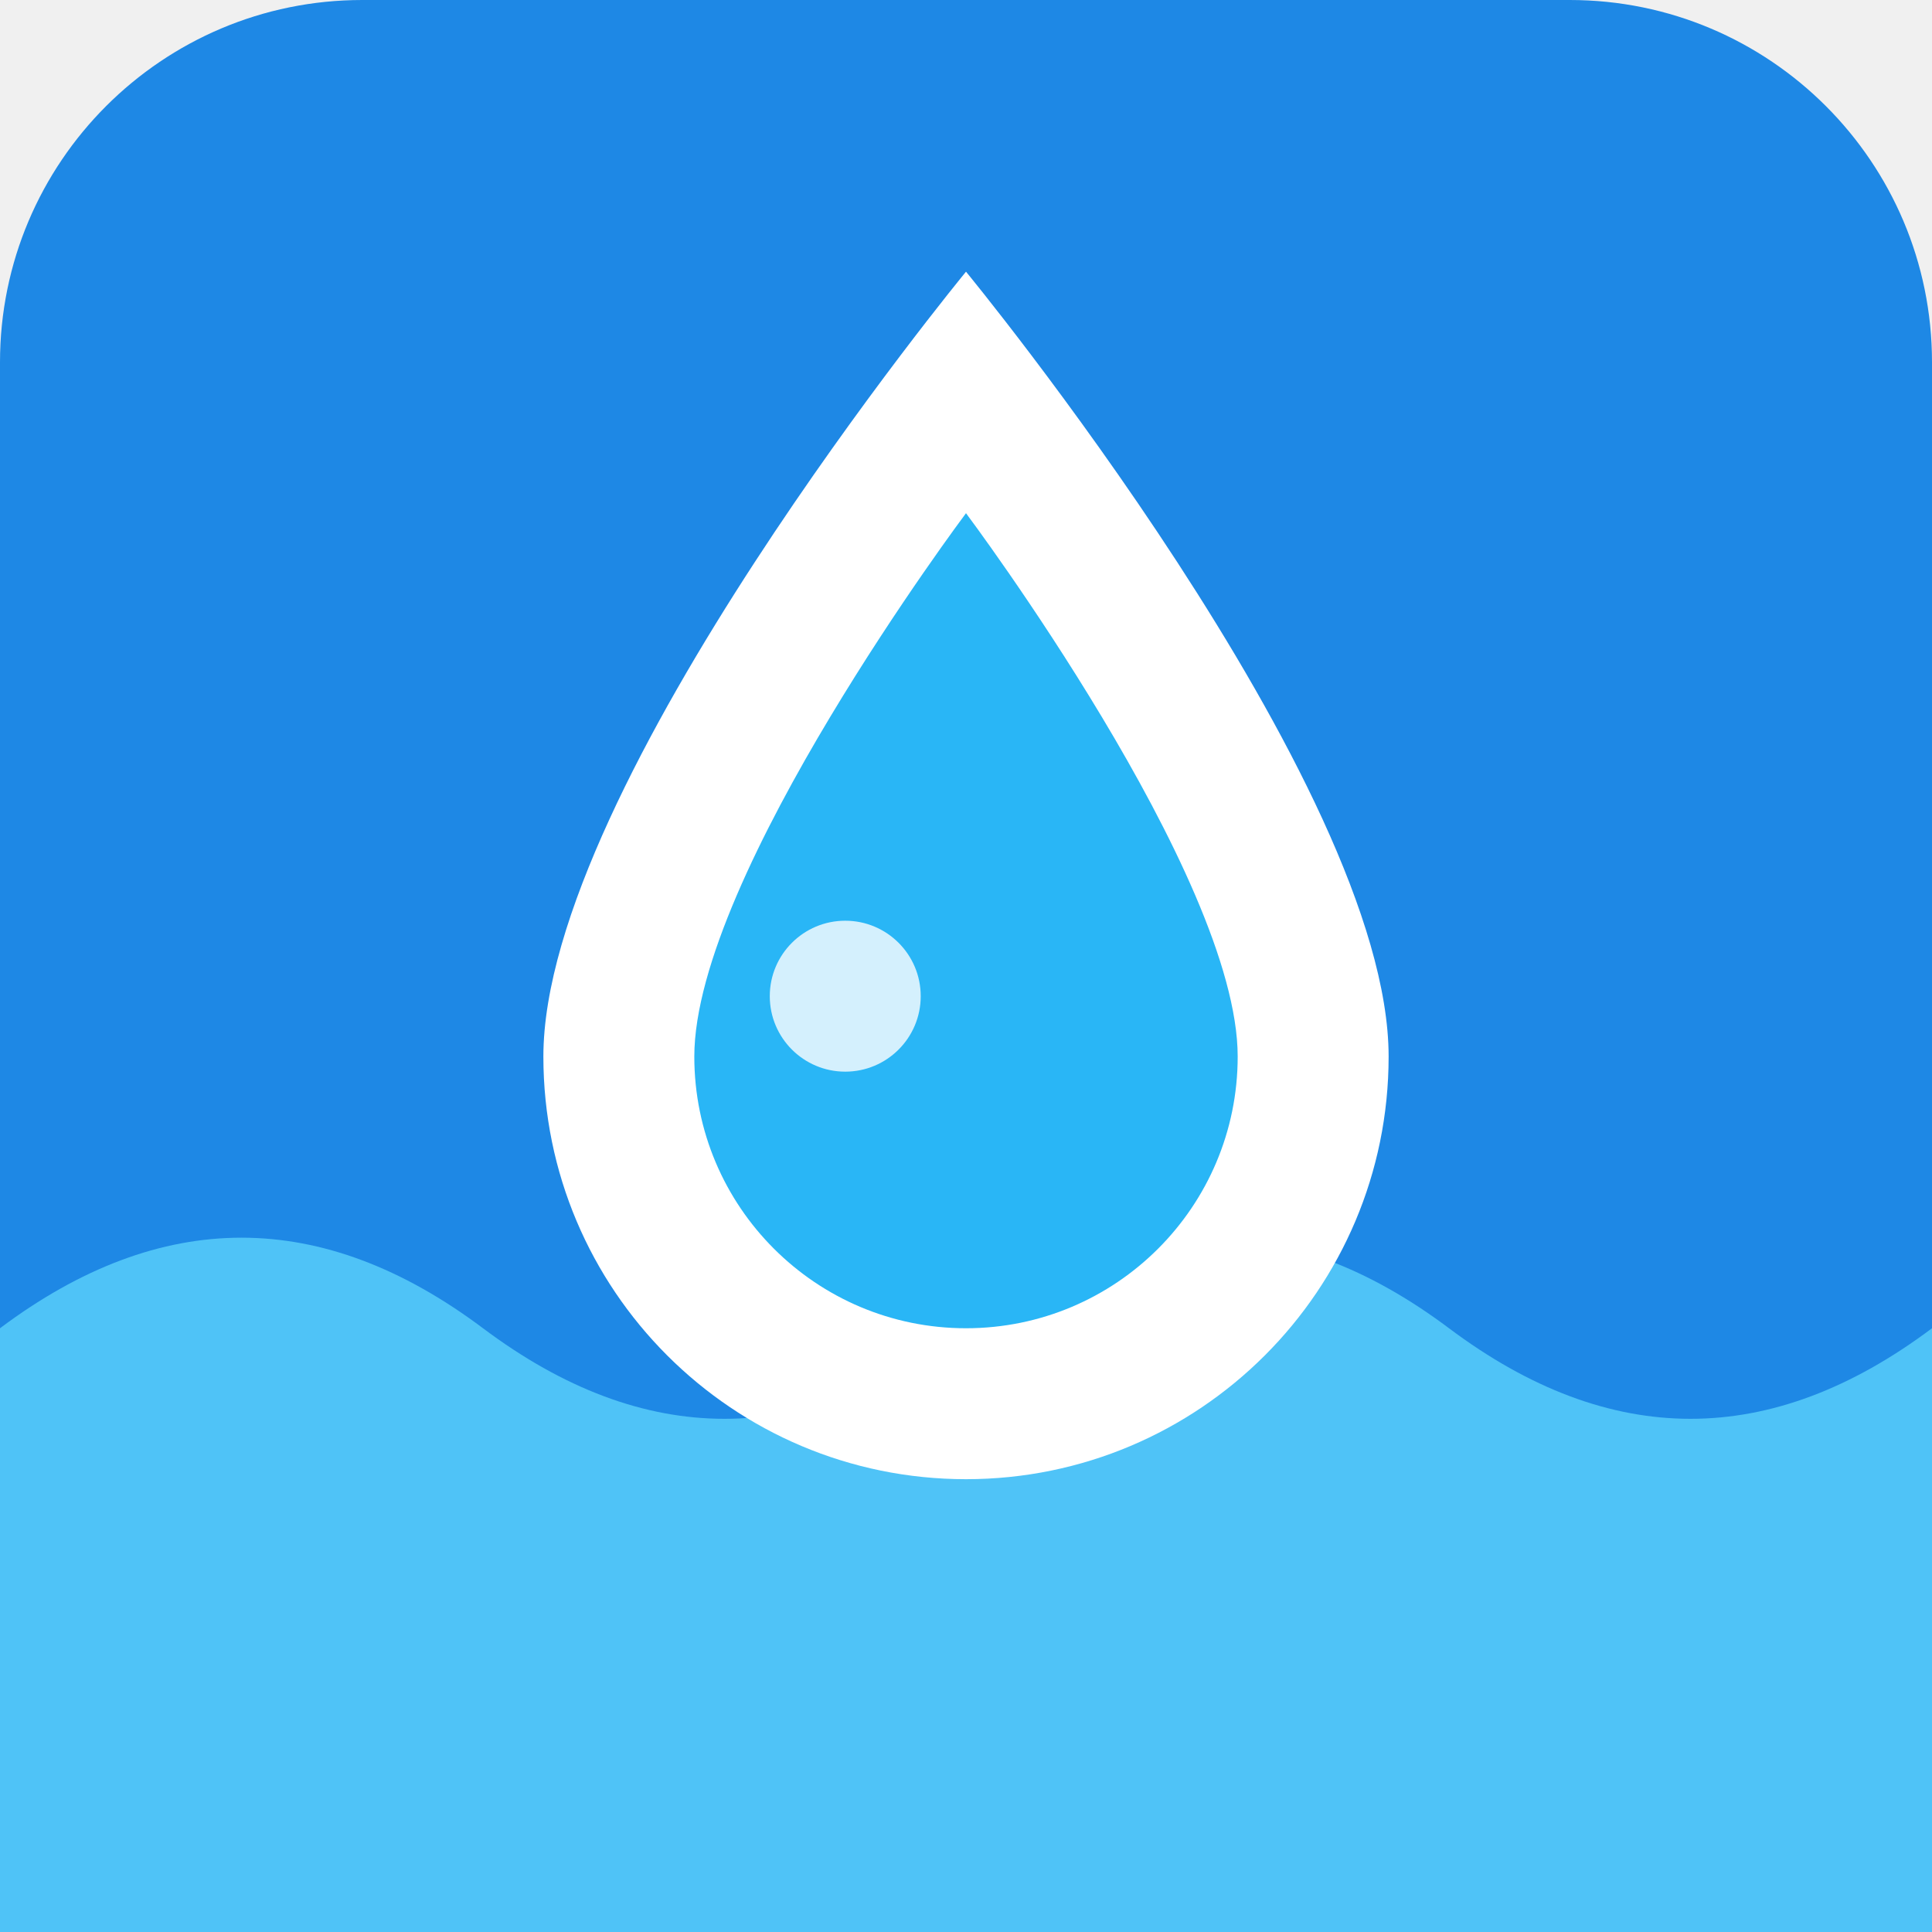
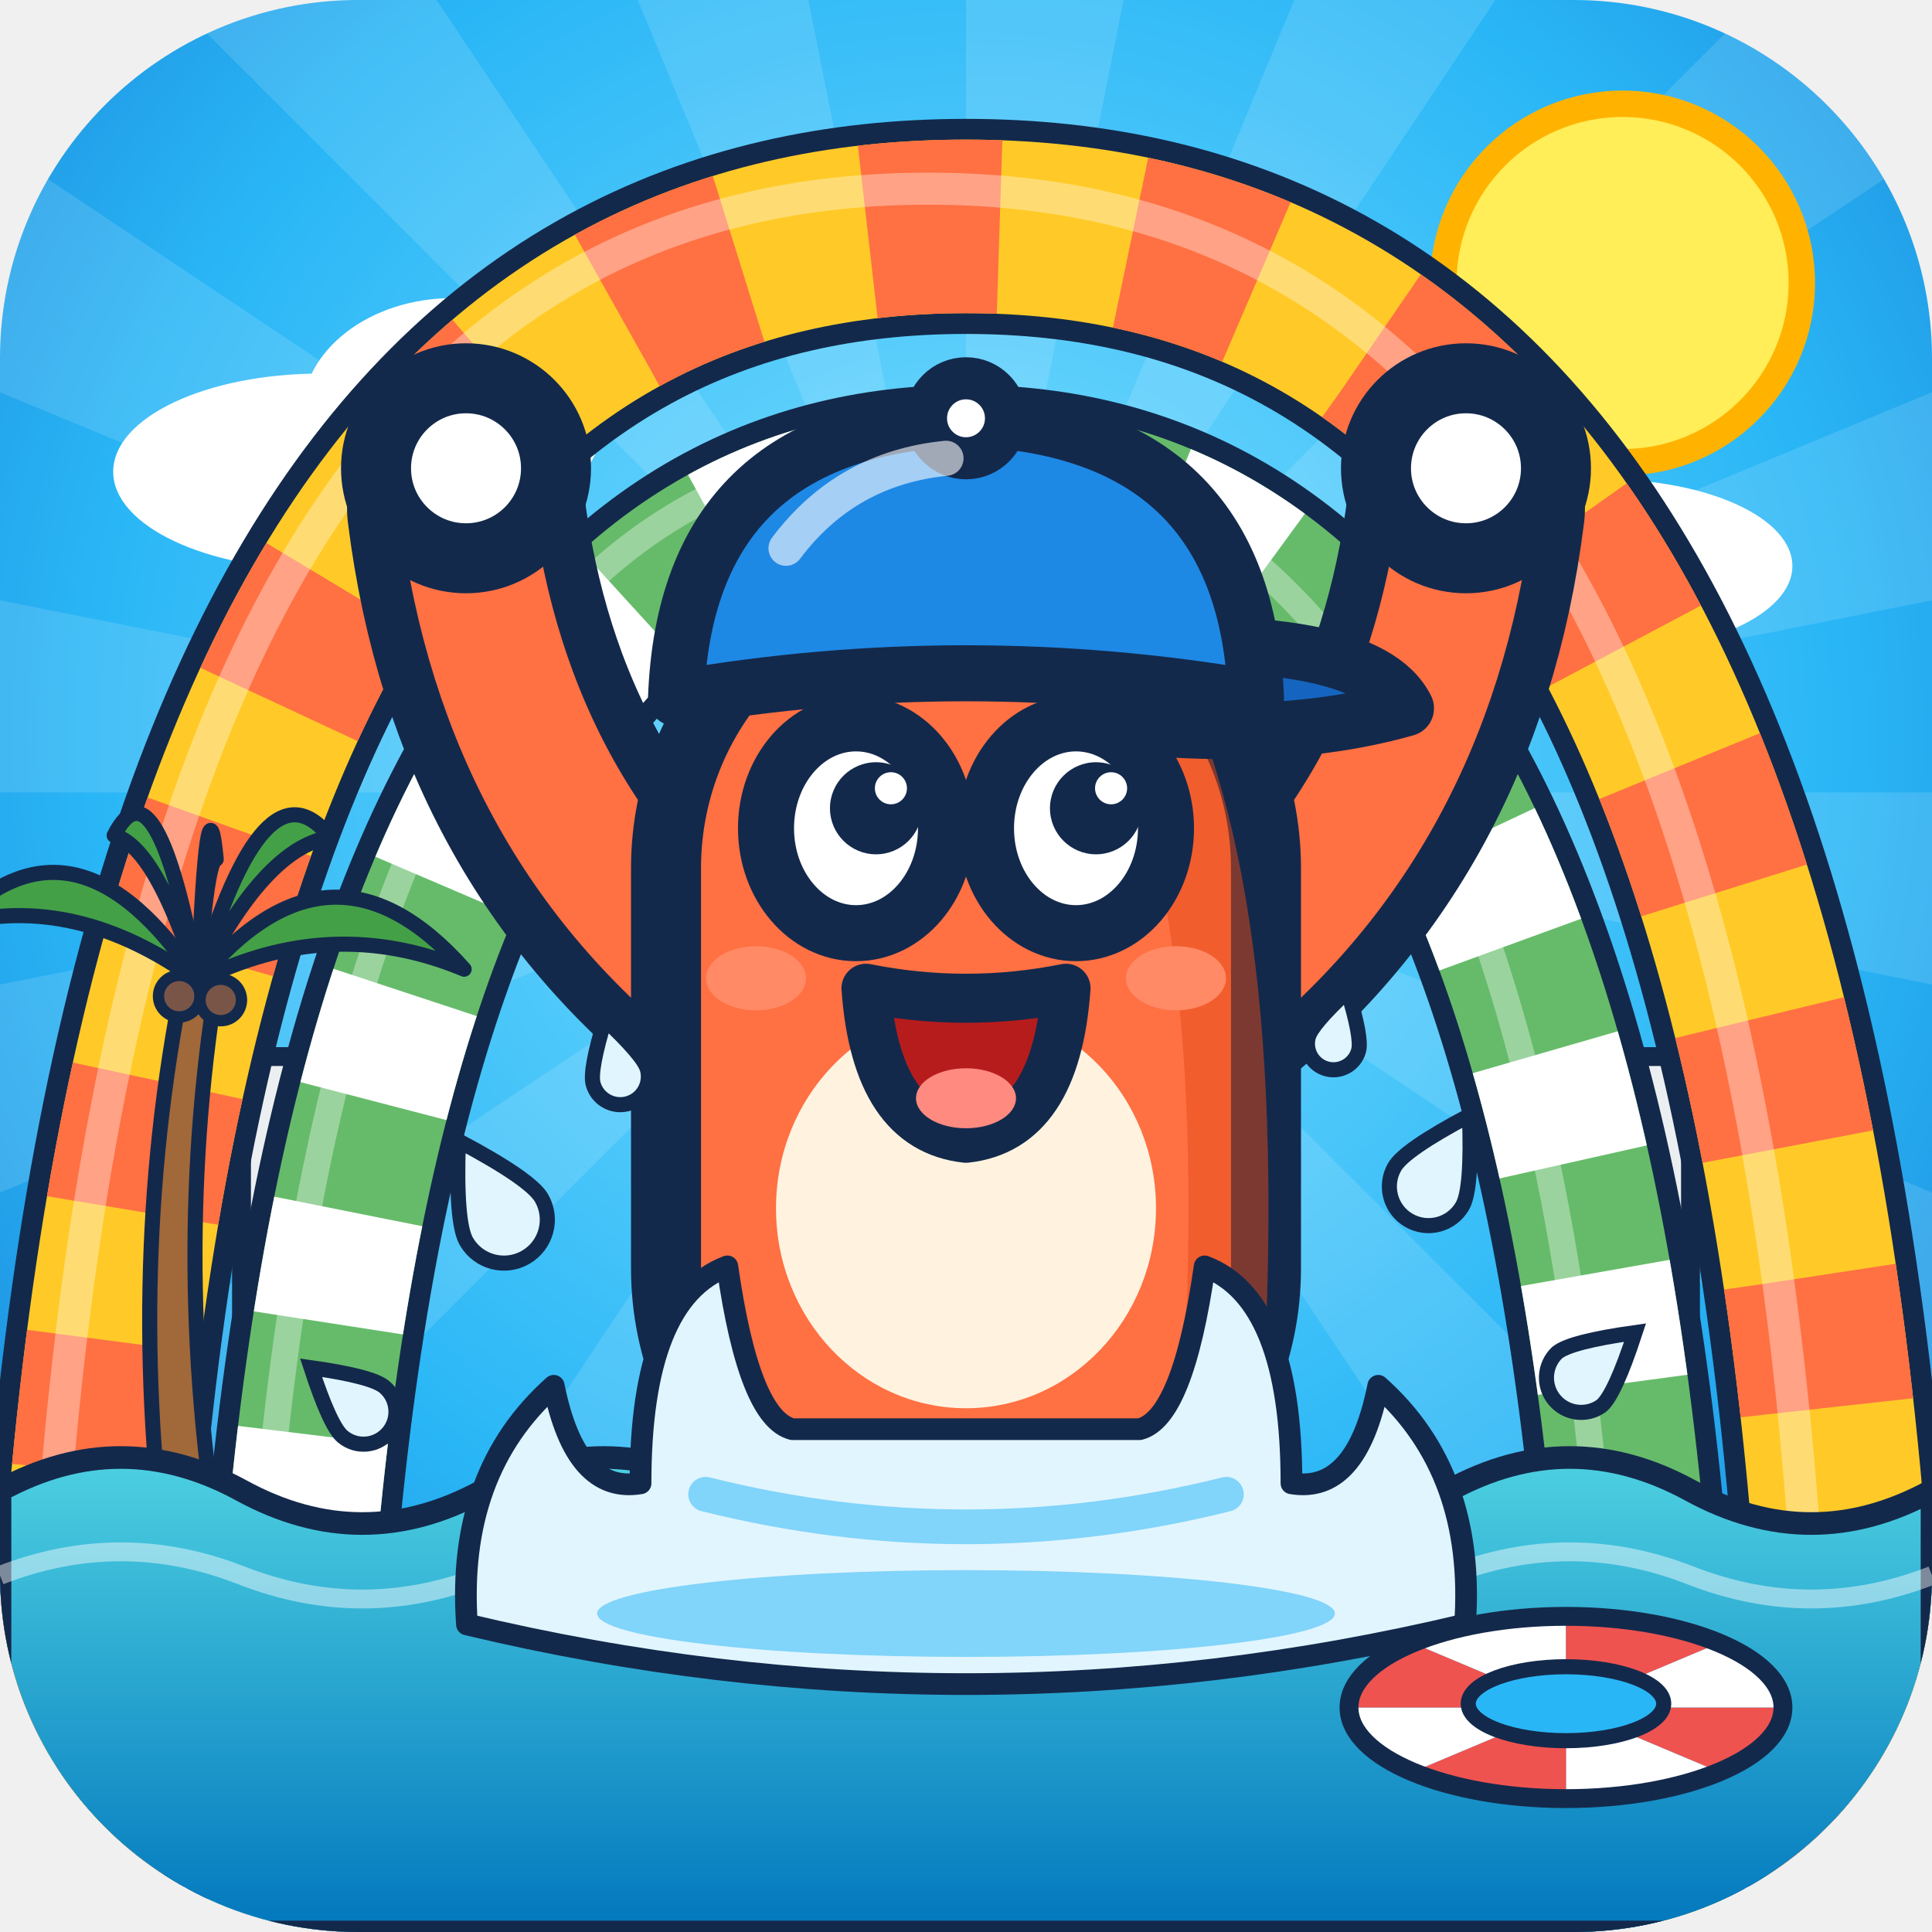
- <svg xmlns="http://www.w3.org/2000/svg" width="128" height="128" viewBox="0 0 128 128">
-   <rect width="128" height="128" rx="24" fill="#1e88e5" />
-   <path d="M0 88 Q16 76 32 88 T64 88 T96 88 T128 88 V128 H0 Z" fill="#4fc3f7" />
-   <path d="M64 18 C64 18 36 52 36 70 A28 28 0 0 0 92 70 C92 52 64 18 64 18 Z" fill="#ffffff" />
-   <path d="M64 34 C64 34 46 58 46 70 A18 18 0 0 0 82 70 C82 58 64 34 64 34 Z" fill="#29b6f6" />
-   <circle cx="56" cy="66" r="5" fill="#ffffff" opacity="0.8" />
+ <svg xmlns="http://www.w3.org/2000/svg" width="256" height="256" viewBox="0 0 1024 1024">
+   <defs>
+     <clipPath id="r">
+       <rect width="1024" height="1024" rx="190" />
+     </clipPath>
+   </defs>
+   <g clip-path="url(#r)">
+     <defs>
+       <radialGradient id="sky" cx="0.5" cy="0.38" r="0.75">
+         <stop offset="0" stop-color="#7fe0ff" />
+         <stop offset="0.6" stop-color="#29b6f6" />
+         <stop offset="1" stop-color="#1678d1" />
+       </radialGradient>
+       <linearGradient id="water" x1="0" y1="0" x2="0" y2="1">
+         <stop offset="0" stop-color="#4dd0e1" />
+         <stop offset="1" stop-color="#0277bd" />
+       </linearGradient>
+     </defs>
+     <rect width="1024" height="1024" fill="url(#sky)" />
+     <g fill="#ffffff" fill-opacity="0.13">
+       <path d="M512 420 L1912.0 420.0 L1885.1 693.1 Z" />
+       <path d="M512 420 L1805.4 955.8 L1676.1 1197.8 Z" />
+       <path d="M512 420 L1501.9 1409.9 L1289.8 1584.1 Z" />
+       <path d="M512 420 L1047.8 1713.4 L785.1 1793.1 Z" />
+       <path d="M512 420 L512.0 1820.0 L238.9 1793.1 Z" />
+       <path d="M512 420 L-23.8 1713.4 L-265.8 1584.1 Z" />
+       <path d="M512 420 L-477.9 1409.9 L-652.1 1197.8 Z" />
+       <path d="M512 420 L-781.4 955.8 L-861.1 693.1 Z" />
+       <path d="M512 420 L-888.0 420.0 L-861.1 146.9 Z" />
+       <path d="M512 420 L-781.4 -115.8 L-652.1 -357.8 Z" />
+       <path d="M512 420 L-477.9 -569.9 L-265.8 -744.1 Z" />
+       <path d="M512 420 L-23.8 -873.4 L238.9 -953.1 Z" />
+       <path d="M512 420 L512.0 -980.0 L785.1 -953.1 Z" />
+       <path d="M512 420 L1047.8 -873.4 L1289.8 -744.1 Z" />
+       <path d="M512 420 L1501.9 -569.9 L1676.1 -357.8 Z" />
+       <path d="M512 420 L1805.4 -115.8 L1885.1 146.9 Z" />
+     </g>
+     <circle cx="860" cy="150" r="95" fill="#ffee58" stroke="#ffb300" stroke-width="14" />
+     <g fill="#ffffff">
+       <ellipse cx="170" cy="250" rx="110" ry="52" />
+       <ellipse cx="240" cy="220" rx="80" ry="62" />
+       <ellipse cx="850" cy="300" rx="100" ry="46" />
+       <ellipse cx="800" cy="275" rx="70" ry="52" />
+     </g>
+     <g stroke="#13294b" stroke-width="10" fill="#eceff1">
+       <rect x="128" y="560" width="34" height="400" rx="8" />
+       <rect x="862" y="560" width="34" height="400" rx="8" />
+     </g>
+     <path d="M 40 1060 C 40 330, 250 120, 512 120 C 774 120, 984 330, 984 1060" fill="none" stroke="#13294b" stroke-width="114" stroke-linecap="round" />
+     <path d="M 40 1060 C 40 330, 250 120, 512 120 C 774 120, 984 330, 984 1060" fill="none" stroke="#ffca28" stroke-width="92" stroke-linecap="round" />
+     <path d="M 40 1060 C 40 330, 250 120, 512 120 C 774 120, 984 330, 984 1060" fill="none" stroke="#ff7043" stroke-width="92" stroke-dasharray="70 70" />
+     <path d="M 40 1060 C 40 330, 250 120, 512 120 C 774 120, 984 330, 984 1060" fill="none" stroke="#ffffff" stroke-opacity="0.35" stroke-width="17" stroke-linecap="round" transform="translate(-20 -20)" />
+     <path d="M 150 1060 C 150 430, 320 255, 512 255 C 704 255, 874 430, 874 1060" fill="none" stroke="#13294b" stroke-width="102" stroke-linecap="round" />
+     <path d="M 150 1060 C 150 430, 320 255, 512 255 C 704 255, 874 430, 874 1060" fill="none" stroke="#66bb6a" stroke-width="80" stroke-linecap="round" />
+     <path d="M 150 1060 C 150 430, 320 255, 512 255 C 704 255, 874 430, 874 1060" fill="none" stroke="#ffffff" stroke-width="80" stroke-dasharray="60 60" />
+     <path d="M 150 1060 C 150 430, 320 255, 512 255 C 704 255, 874 430, 874 1060" fill="none" stroke="#ffffff" stroke-opacity="0.35" stroke-width="14" stroke-linecap="round" transform="translate(-18 -18)" />
+     <path d="M 91.0 850.0 Q 65.0 680.0 97.0 520 L 115.0 520              Q 89.0 680.0 121.0 850.0 Z" fill="#a1683a" stroke="#13294b" stroke-width="8.0" />
+     <path d="M 105 520 Q 40.0 422.5 -24.9 490.0 Q 40.0 472.5 105 520 Z" fill="#43a047" stroke="#13294b" stroke-width="8.0" stroke-linejoin="round" />
+     <path d="M 105 520 Q 82.8 398.9 60.5 442.8 Q 82.8 448.9 105 520 Z" fill="#43a047" stroke="#13294b" stroke-width="8.0" stroke-linejoin="round" />
+     <path d="M 105 520 Q 140.0 399.4 175.0 443.8 Q 140.0 449.4 105 520 Z" fill="#43a047" stroke="#13294b" stroke-width="8.0" stroke-linejoin="round" />
+     <path d="M 105 520 Q 175.5 434.3 246.0 513.7 Q 175.5 484.3 105 520 Z" fill="#43a047" stroke="#13294b" stroke-width="8.0" stroke-linejoin="round" />
+     <path d="M 105 520 Q 109.8 405.2 114.6 455.4 Q 109.8 455.2 105 520 Z" fill="#43a047" stroke="#13294b" stroke-width="8.0" stroke-linejoin="round" />
+     <circle cx="95.0" cy="528.0" r="11.0" fill="#795548" stroke="#13294b" stroke-width="6.0" />
+     <circle cx="117.0" cy="530.0" r="11.0" fill="#795548" stroke="#13294b" stroke-width="6.0" />
+     <path d="M0 790 Q 64 755 128 790 T 256 790 T 384 790 T 512 790 T 640 790 T 768 790 T 896 790 T 1024 790 V1024 H0 Z" fill="url(#water)" stroke="#13294b" stroke-width="12" />
+     <path d="M0 835 Q 64 810 128 835 T 256 835 T 384 835 T 512 835 T 640 835 T 768 835 T 896 835 T 1024 835" fill="none" stroke="#ffffff" stroke-opacity="0.45" stroke-width="10" />
+     <g>
+       <clipPath id="ringclip">
+         <ellipse cx="830" cy="905" rx="115" ry="48.3" />
+       </clipPath>
+       <g clip-path="url(#ringclip)">
+         <path d="M 830 905 L 945.0 905.0 A 115 48.3 0 0 1 911.3 939.2 Z" fill="#ef5350" />
+         <path d="M 830 905 L 911.3 939.2 A 115 48.3 0 0 1 830.0 953.3 Z" fill="#ffffff" />
+         <path d="M 830 905 L 830.0 953.3 A 115 48.3 0 0 1 748.7 939.2 Z" fill="#ef5350" />
+         <path d="M 830 905 L 748.7 939.2 A 115 48.3 0 0 1 715.0 905.0 Z" fill="#ffffff" />
+         <path d="M 830 905 L 715.0 905.0 A 115 48.3 0 0 1 748.7 870.8 Z" fill="#ef5350" />
+         <path d="M 830 905 L 748.7 870.8 A 115 48.3 0 0 1 830.0 856.7 Z" fill="#ffffff" />
+         <path d="M 830 905 L 830.0 856.7 A 115 48.3 0 0 1 911.3 870.8 Z" fill="#ef5350" />
+         <path d="M 830 905 L 911.3 870.8 A 115 48.3 0 0 1 945.0 905.0 Z" fill="#ffffff" />
+       </g>
+       <ellipse cx="830" cy="905" rx="115" ry="48.3" fill="none" stroke="#13294b" stroke-width="10" />
+       <ellipse cx="830" cy="903" rx="51.8" ry="19.6" fill="#29b6f6" stroke="#13294b" stroke-width="8" />
+     </g>
+     <g stroke="#13294b" stroke-width="37.1" stroke-linejoin="round" stroke-linecap="round">
+       <path d="M 395.4 534.4 Q 268.2 439.0 247.0 269.4" fill="none" stroke-width="126.1" />
+       <path d="M 395.4 534.4 Q 268.2 439.0 247.0 269.4" fill="none" stroke="#ff7043" stroke-width="70.5" />
+       <path d="M 628.6 534.4 Q 755.8 439.0 777.0 269.4" fill="none" stroke-width="126.1" />
+       <path d="M 628.6 534.4 Q 755.8 439.0 777.0 269.4" fill="none" stroke="#ff7043" stroke-width="70.5" />
+       <circle cx="247.0" cy="248.2" r="47.7" fill="#ffffff" />
+       <circle cx="777.0" cy="248.2" r="47.7" fill="#ffffff" />
+       <rect x="353.0" y="301.2" width="318.0" height="530.0" rx="159.0" fill="#ff7043" />
+     </g>
+     <path d="M 586.2 333.0 Q 660.4 439.0 649.8 704.0" fill="none" stroke="#e64a19" stroke-opacity="0.5" stroke-width="42.4" stroke-linecap="round" />
+     <ellipse cx="512.0" cy="640.4" rx="100.7" ry="106.0" fill="#fff3e0" />
+     <g stroke="#13294b" stroke-width="29.7">
+       <ellipse cx="453.7" cy="439.0" rx="47.7" ry="55.6" fill="#ffffff" />
+       <ellipse cx="570.3" cy="439.0" rx="47.7" ry="55.6" fill="#ffffff" />
+     </g>
+     <circle cx="464.3" cy="428.4" r="24.4" fill="#13294b" />
+     <circle cx="580.9" cy="428.4" r="24.4" fill="#13294b" />
+     <circle cx="472.2" cy="417.8" r="8.5" fill="#ffffff" />
+     <circle cx="588.9" cy="417.8" r="8.5" fill="#ffffff" />
+     <path d="M 459.0 523.8 Q 512.0 534.4 565.0 523.8 Q 559.7 598.0 512.0 603.3 Q 464.3 598.0 459.0 523.8 Z" fill="#b71c1c" stroke="#13294b" stroke-width="26.0" stroke-linejoin="round" />
+     <ellipse cx="512.0" cy="582.1" rx="26.5" ry="15.9" fill="#ff8a80" />
+     <ellipse cx="400.7" cy="518.5" rx="26.5" ry="17.0" fill="#ff8a65" />
+     <ellipse cx="623.3" cy="518.5" rx="26.5" ry="17.0" fill="#ff8a65" />
+     <g stroke="#13294b" stroke-width="29.7" stroke-linejoin="round">
+       <path d="M 575.6 343.6 Q 724.0 333.0 745.2 375.4 Q 671.0 396.6 565.0 380.7 Z" fill="#1565c0" />
+       <path d="M 358.3 370.1 Q 363.6 227.0 512.0 221.7 Q 660.4 227.0 665.7 370.1 Q 512.0 343.6 358.3 370.1 Z" fill="#1e88e5" />
+     </g>
+     <circle cx="512.0" cy="221.7" r="21.2" fill="#ffffff" stroke="#13294b" stroke-width="22.3" />
+     <path d="M 416.6 290.6 Q 448.4 248.2 501.4 242.9" fill="none" stroke="#ffffff" stroke-opacity="0.6" stroke-width="18.6" stroke-linecap="round" />
+     <path d="M 247.5 861.0 Q 241.8 780.5 293.5 734.5 Q 305.0 792.0 339.5 786.2 Q 339.5 688.5 385.5 671.2 Q 397.0 751.8 420.0 757.5 L 604.0 757.5 Q 627.0 751.8 638.5 671.2 Q 684.5 688.5 684.5 786.2 Q 719.0 792.0 730.5 734.5 Q 782.2 780.5 776.5 861.0 Q 512.0 924.2 247.5 861.0 Z" fill="#e1f5fe" stroke="#13294b" stroke-width="11.5" stroke-linejoin="round" />
+     <path d="M 374.0 792.0 Q 512.0 826.5 650.0 792.0" fill="none" stroke="#81d4fa" stroke-width="18.4" stroke-linecap="round" />
+     <ellipse cx="512.0" cy="855.2" rx="195.5" ry="23.0" fill="#81d4fa" />
+     <path d="M 264.8 598.8 Q 287.8 635.6 287.8 647.1 A 23.0 23.0 0 0 1 241.8 647.1 Q 241.8 635.6 264.8 598.8 Z" transform="rotate(-30 264.8 642.5)" fill="#e1f5fe" stroke="#13294b" stroke-width="8.0" />
+     <path d="M 759.2 585.9 Q 780.0 619.0 780.0 629.4 A 20.7 20.7 0 0 1 738.5 629.4 Q 738.5 619.0 759.2 585.9 Z" transform="rotate(30 759.2 625.2)" fill="#e1f5fe" stroke="#13294b" stroke-width="8.0" />
+     <path d="M 190.0 713.2 Q 207.2 740.8 207.2 749.5 A 17.2 17.2 0 0 1 172.8 749.5 Q 172.8 740.8 190.0 713.2 Z" transform="rotate(-50 190.0 746.0)" fill="#e1f5fe" stroke="#13294b" stroke-width="8.0" />
+     <path d="M 839.8 693.8 Q 858.1 723.2 858.1 732.4 A 18.4 18.4 0 0 1 821.4 732.4 Q 821.4 723.2 839.8 693.8 Z" transform="rotate(50 839.8 728.8)" fill="#e1f5fe" stroke="#13294b" stroke-width="8.0" />
+     <path d="M 328.0 539.3 Q 342.9 563.3 342.9 570.7 A 14.9 14.9 0 0 1 313.1 570.7 Q 313.1 563.3 328.0 539.3 Z" transform="rotate(-15 328.0 567.8)" fill="#e1f5fe" stroke="#13294b" stroke-width="8.0" />
+     <path d="M 707.5 524.3 Q 721.3 546.4 721.3 553.3 A 13.8 13.8 0 0 1 693.7 553.3 Q 693.7 546.4 707.5 524.3 Z" transform="rotate(15 707.5 550.5)" fill="#e1f5fe" stroke="#13294b" stroke-width="8.0" />
+   </g>
</svg>
